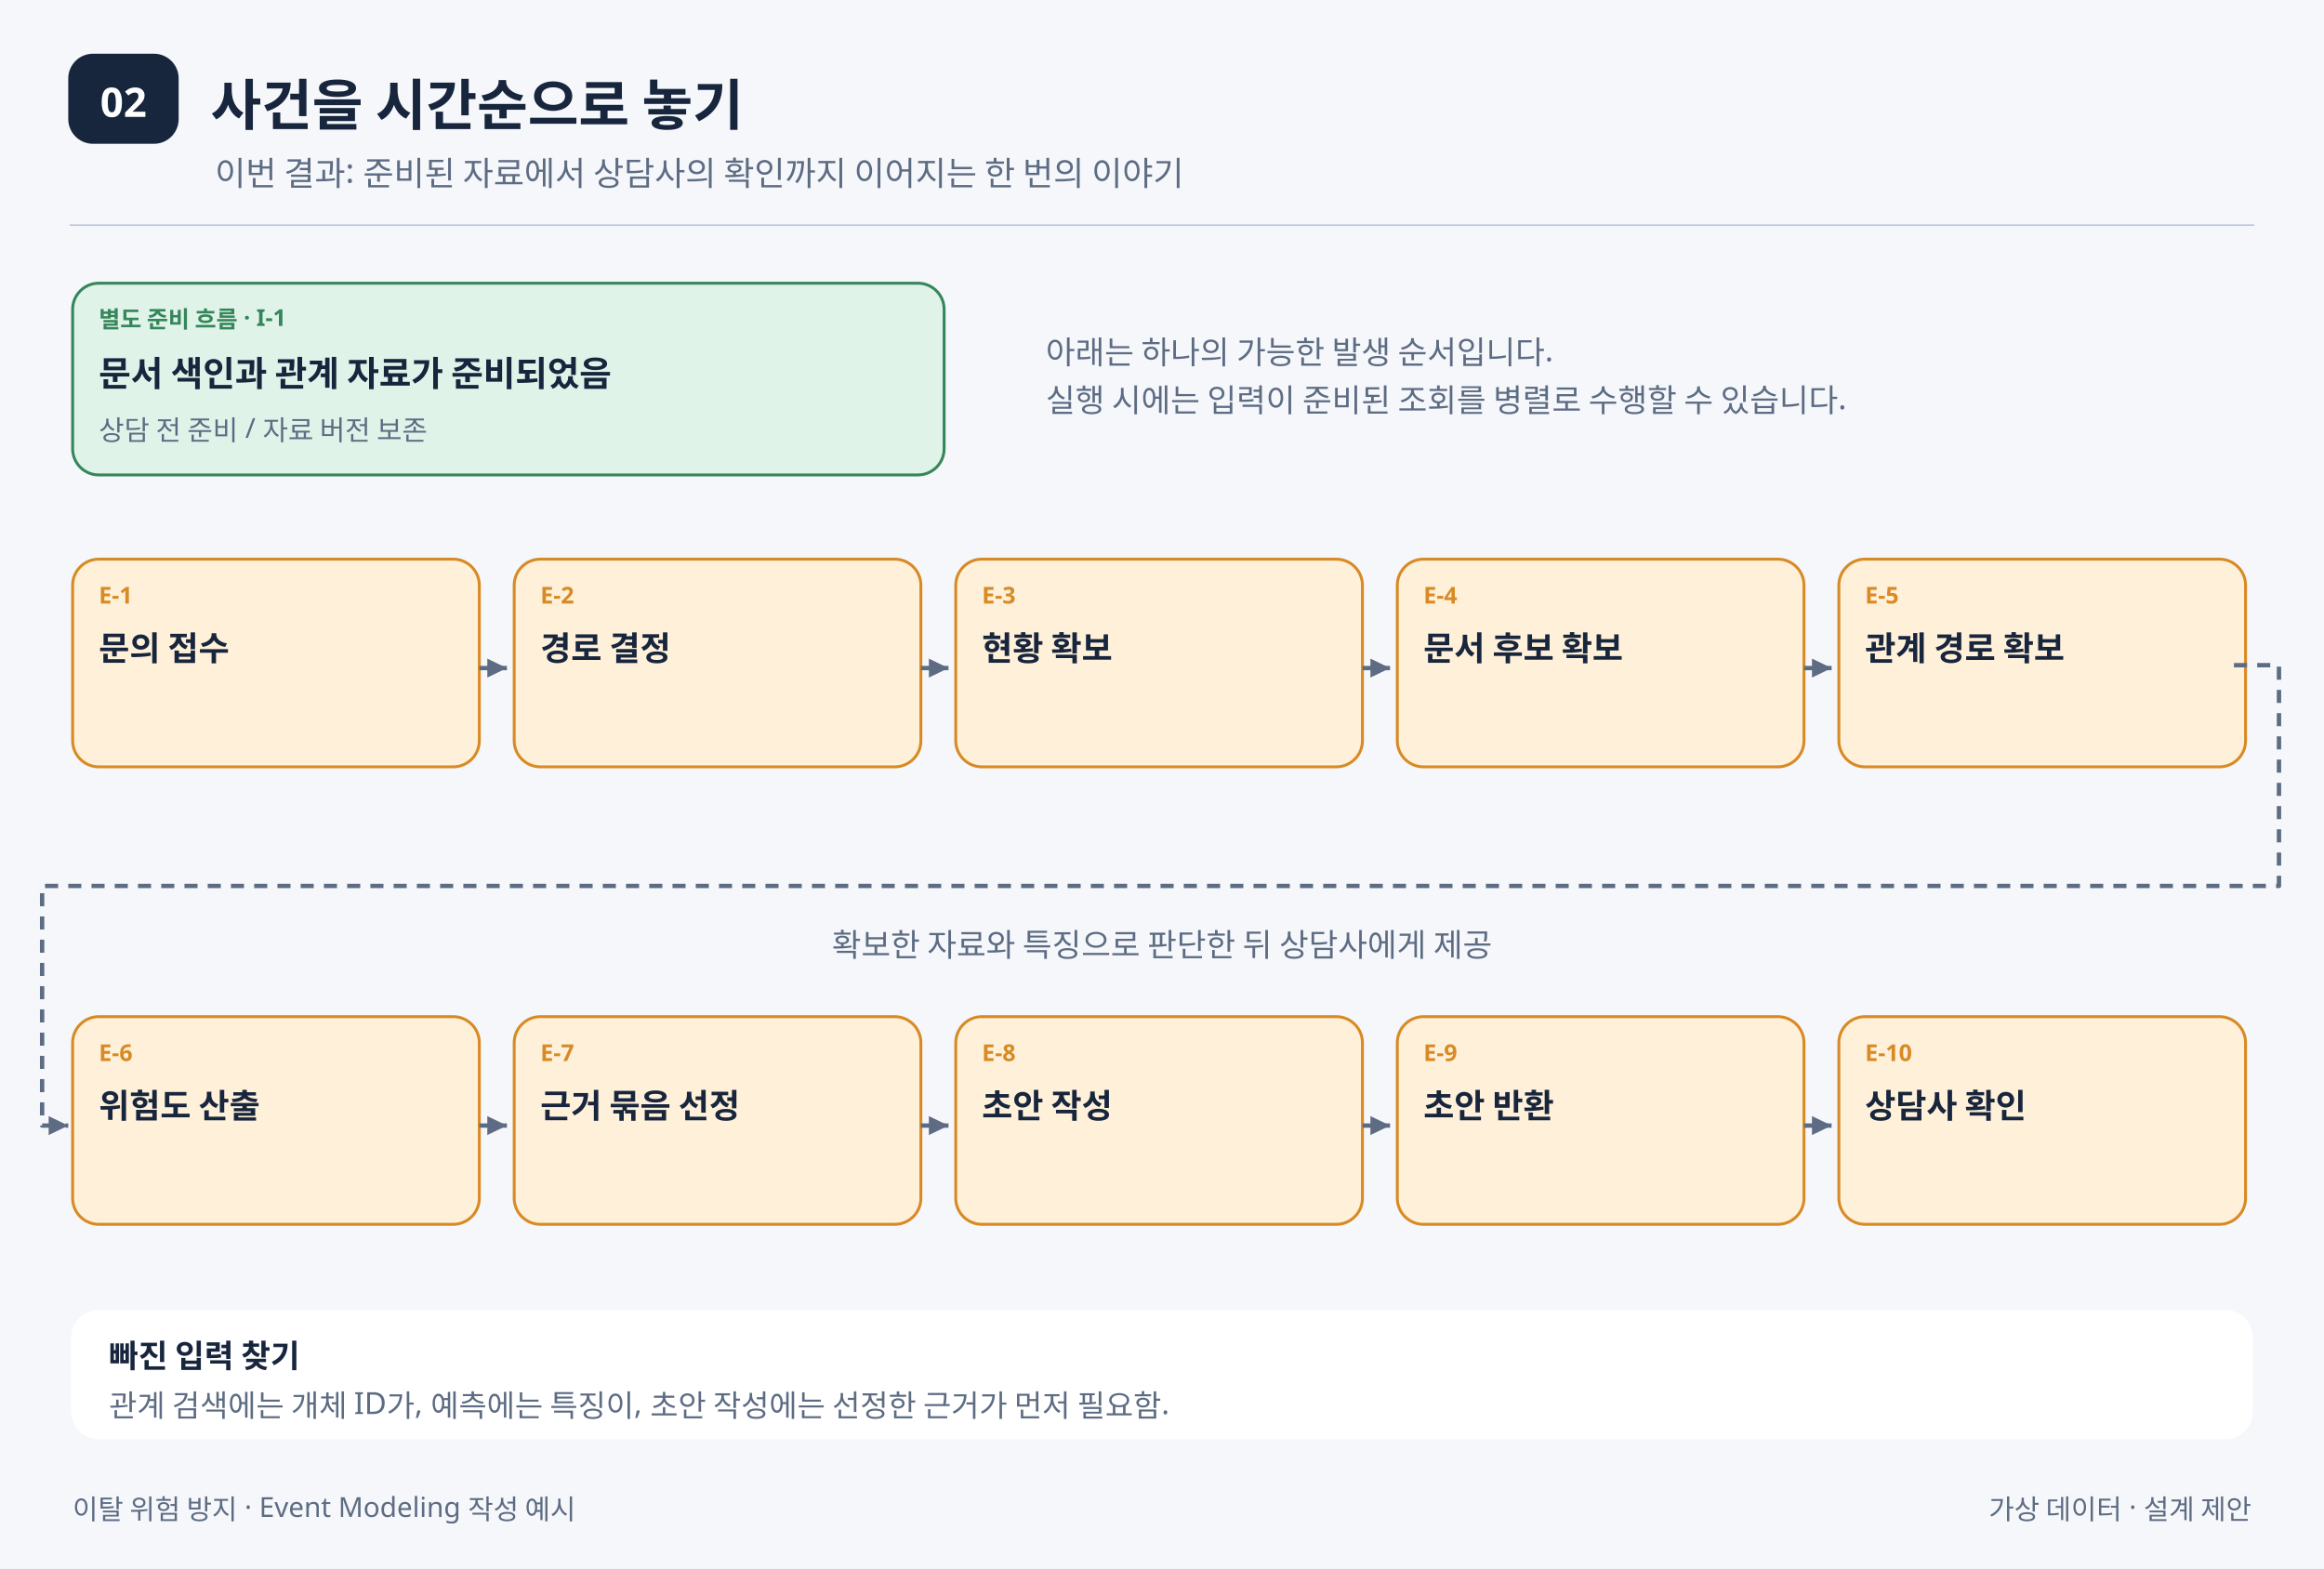
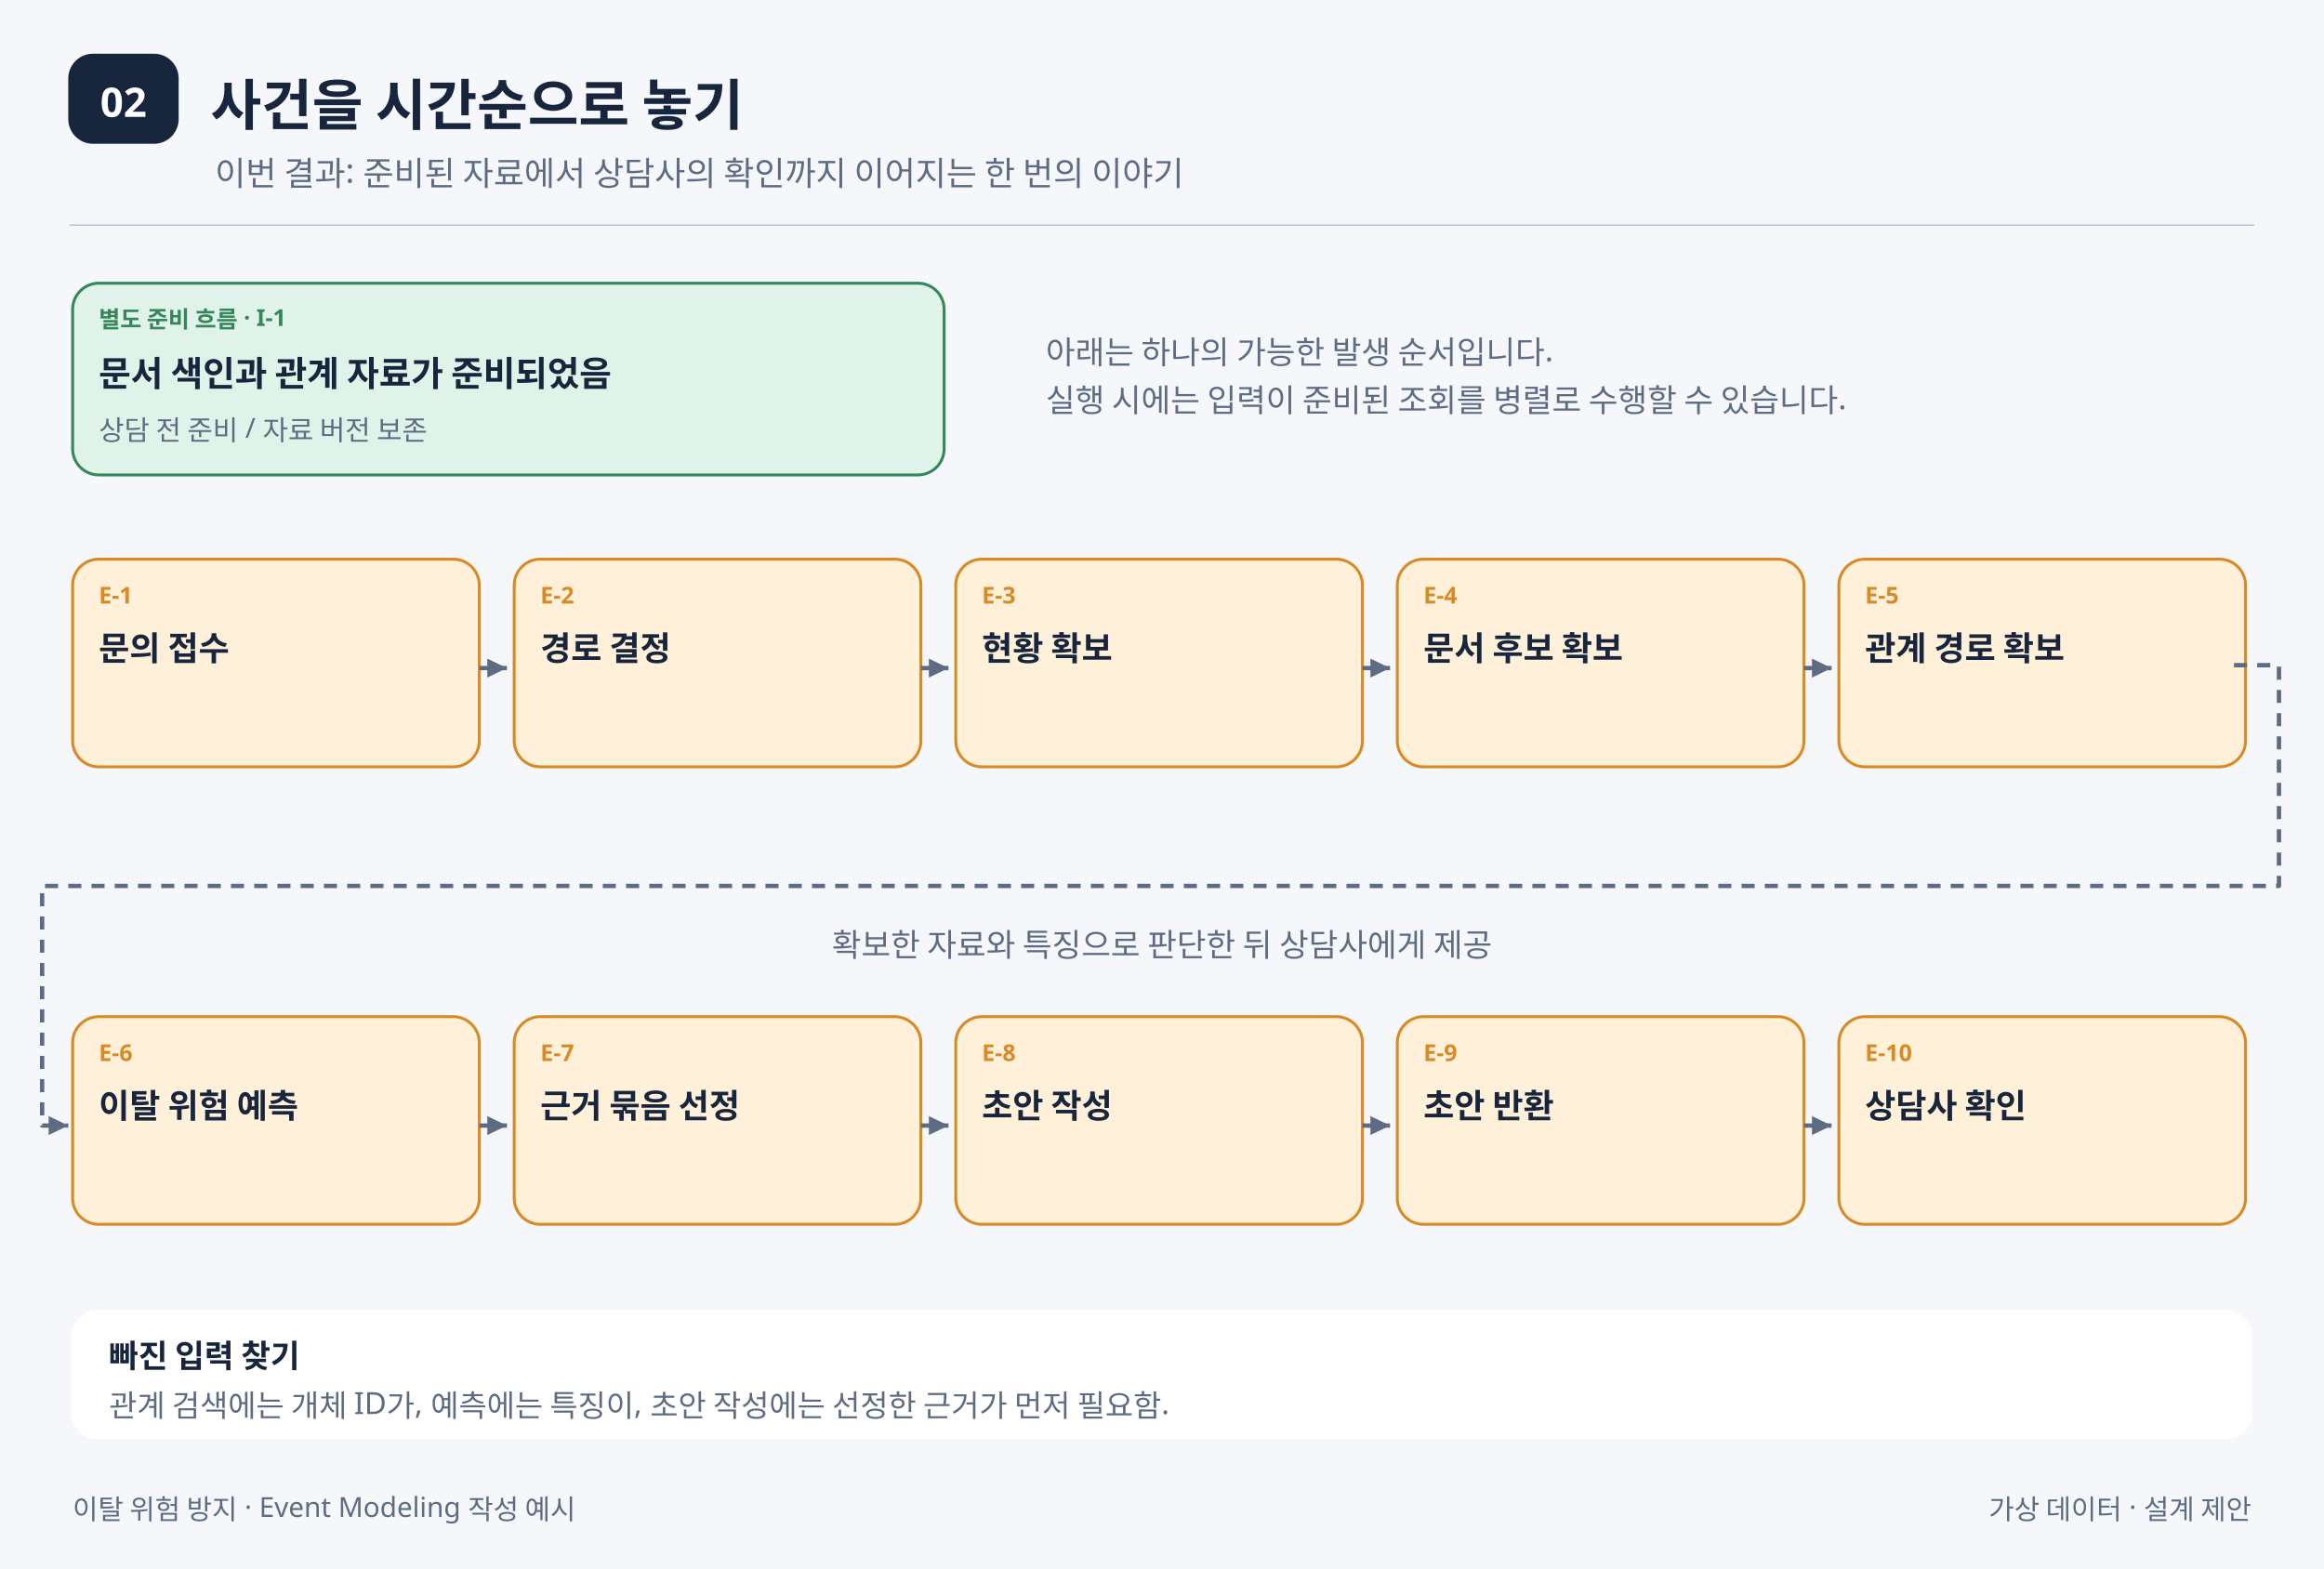
<svg xmlns="http://www.w3.org/2000/svg" width="1600" height="1080" viewBox="0 0 1600 1080">
  <rect width="1600" height="1080" fill="#F5F7FB" />
  <rect x="48" y="38" width="74" height="60" rx="16" fill="#18263D" stroke="#18263D" stroke-width="2" />
  <text x="85" y="80.48" text-anchor="middle" font-family="Malgun Gothic, sans-serif" font-size="28" font-weight="700" fill="#FFFFFF">02</text>
  <text x="145" y="86.08" text-anchor="start" font-family="Malgun Gothic, sans-serif" font-size="38" font-weight="700" fill="#18263D">사건을 시간순으로 놓기</text>
  <text x="148" y="127.68" text-anchor="start" font-family="Malgun Gothic, sans-serif" font-size="23" font-weight="400" fill="#5D6C83">이번 결과: 준비된 자료에서 상담사의 확인까지 이어지는 한 번의 이야기</text>
  <polyline points="48,155 1552,155" fill="none" stroke="#B9C6D7" stroke-width="1" stroke-dasharray="none" stroke-linejoin="round" />
  <text x="50" y="1046.04" text-anchor="start" font-family="Malgun Gothic, sans-serif" font-size="19" font-weight="400" fill="#5D6C83">이탈 위험 방지 · Event Modeling 작성 예시</text>
  <text x="1550" y="1046.04" text-anchor="end" font-family="Malgun Gothic, sans-serif" font-size="19" font-weight="400" fill="#5D6C83">가상 데이터 · 설계 제안</text>
  <rect x="50" y="195" width="600" height="132" rx="18" fill="#E0F3E9" stroke="#36865B" stroke-width="2" />
  <text x="68" y="225.56" text-anchor="start" font-family="Malgun Gothic, sans-serif" font-size="16" font-weight="700" fill="#36865B">별도 준비 흐름 · I-1</text>
  <text x="68" y="265.84" text-anchor="start" font-family="Malgun Gothic, sans-serif" font-size="24" font-weight="700" fill="#18263D">문서 색인과 관계 자료가 준비되었음</text>
  <text x="68" y="303.04" text-anchor="start" font-family="Malgun Gothic, sans-serif" font-size="19" font-weight="400" fill="#5D6C83">상담 전 준비 / 자료 버전 보존</text>
  <text x="720" y="250.52" text-anchor="start" font-family="Malgun Gothic, sans-serif" font-size="22" font-weight="400" fill="#5D6C83">아래는 하나의 가능한 발생 순서입니다.</text>
  <text x="720" y="283.52" text-anchor="start" font-family="Malgun Gothic, sans-serif" font-size="22" font-weight="400" fill="#5D6C83">실행 시에는 입력이 준비된 조회를 병렬로 수행할 수 있습니다.</text>
  <rect x="50" y="385" width="280" height="143" rx="18" fill="#FFF0D9" stroke="#D88A24" stroke-width="2" />
  <text x="68" y="415.56" text-anchor="start" font-family="Malgun Gothic, sans-serif" font-size="16" font-weight="700" fill="#D88A24">E-1</text>
  <text x="68" y="454.68" text-anchor="start" font-family="Malgun Gothic, sans-serif" font-size="23" font-weight="700" fill="#18263D">문의 접수</text>
  <polyline points="330,460 349,460" fill="none" stroke="#5D6C83" stroke-width="3" stroke-dasharray="none" stroke-linejoin="round" />
  <polygon points="349,460 335.493,466.524 335.493,453.476" fill="#5D6C83" />
  <rect x="354" y="385" width="280" height="143" rx="18" fill="#FFF0D9" stroke="#D88A24" stroke-width="2" />
  <text x="372" y="415.56" text-anchor="start" font-family="Malgun Gothic, sans-serif" font-size="16" font-weight="700" fill="#D88A24">E-2</text>
  <text x="372" y="454.68" text-anchor="start" font-family="Malgun Gothic, sans-serif" font-size="23" font-weight="700" fill="#18263D">경로 결정</text>
  <polyline points="634,460 653,460" fill="none" stroke="#5D6C83" stroke-width="3" stroke-dasharray="none" stroke-linejoin="round" />
  <polygon points="653,460 639.493,466.524 639.493,453.476" fill="#5D6C83" />
  <rect x="658" y="385" width="280" height="143" rx="18" fill="#FFF0D9" stroke="#D88A24" stroke-width="2" />
  <text x="676" y="415.56" text-anchor="start" font-family="Malgun Gothic, sans-serif" font-size="16" font-weight="700" fill="#D88A24">E-3</text>
  <text x="676" y="454.68" text-anchor="start" font-family="Malgun Gothic, sans-serif" font-size="23" font-weight="700" fill="#18263D">현황 확보</text>
  <polyline points="938,460 957,460" fill="none" stroke="#5D6C83" stroke-width="3" stroke-dasharray="none" stroke-linejoin="round" />
  <polygon points="957,460 943.493,466.524 943.493,453.476" fill="#5D6C83" />
  <rect x="962" y="385" width="280" height="143" rx="18" fill="#FFF0D9" stroke="#D88A24" stroke-width="2" />
  <text x="980" y="415.56" text-anchor="start" font-family="Malgun Gothic, sans-serif" font-size="16" font-weight="700" fill="#D88A24">E-4</text>
  <text x="980" y="454.68" text-anchor="start" font-family="Malgun Gothic, sans-serif" font-size="23" font-weight="700" fill="#18263D">문서 후보 확보</text>
  <polyline points="1242,460 1261,460" fill="none" stroke="#5D6C83" stroke-width="3" stroke-dasharray="none" stroke-linejoin="round" />
  <polygon points="1261,460 1247.493,466.524 1247.493,453.476" fill="#5D6C83" />
  <rect x="1266" y="385" width="280" height="143" rx="18" fill="#FFF0D9" stroke="#D88A24" stroke-width="2" />
  <text x="1284" y="415.56" text-anchor="start" font-family="Malgun Gothic, sans-serif" font-size="16" font-weight="700" fill="#D88A24">E-5</text>
  <text x="1284" y="454.68" text-anchor="start" font-family="Malgun Gothic, sans-serif" font-size="23" font-weight="700" fill="#18263D">관계 경로 확보</text>
  <rect x="50" y="700" width="280" height="143" rx="18" fill="#FFF0D9" stroke="#D88A24" stroke-width="2" />
  <text x="68" y="730.56" text-anchor="start" font-family="Malgun Gothic, sans-serif" font-size="16" font-weight="700" fill="#D88A24">E-6</text>
-   <text x="68" y="769.68" text-anchor="start" font-family="Malgun Gothic, sans-serif" font-size="23" font-weight="700" fill="#18263D">위험도 산출</text>
+   <text x="68" y="769.68" text-anchor="start" font-family="Malgun Gothic, sans-serif" font-size="23" font-weight="700" fill="#18263D">이탈 위험 예측</text>
  <polyline points="330,775 349,775" fill="none" stroke="#5D6C83" stroke-width="3" stroke-dasharray="none" stroke-linejoin="round" />
  <polygon points="349,775 335.493,781.524 335.493,768.476" fill="#5D6C83" />
  <rect x="354" y="700" width="280" height="143" rx="18" fill="#FFF0D9" stroke="#D88A24" stroke-width="2" />
  <text x="372" y="730.56" text-anchor="start" font-family="Malgun Gothic, sans-serif" font-size="16" font-weight="700" fill="#D88A24">E-7</text>
  <text x="372" y="769.68" text-anchor="start" font-family="Malgun Gothic, sans-serif" font-size="23" font-weight="700" fill="#18263D">근거 묶음 선정</text>
  <polyline points="634,775 653,775" fill="none" stroke="#5D6C83" stroke-width="3" stroke-dasharray="none" stroke-linejoin="round" />
  <polygon points="653,775 639.493,781.524 639.493,768.476" fill="#5D6C83" />
  <rect x="658" y="700" width="280" height="143" rx="18" fill="#FFF0D9" stroke="#D88A24" stroke-width="2" />
  <text x="676" y="730.56" text-anchor="start" font-family="Malgun Gothic, sans-serif" font-size="16" font-weight="700" fill="#D88A24">E-8</text>
  <text x="676" y="769.68" text-anchor="start" font-family="Malgun Gothic, sans-serif" font-size="23" font-weight="700" fill="#18263D">초안 작성</text>
  <polyline points="938,775 957,775" fill="none" stroke="#5D6C83" stroke-width="3" stroke-dasharray="none" stroke-linejoin="round" />
  <polygon points="957,775 943.493,781.524 943.493,768.476" fill="#5D6C83" />
  <rect x="962" y="700" width="280" height="143" rx="18" fill="#FFF0D9" stroke="#D88A24" stroke-width="2" />
  <text x="980" y="730.56" text-anchor="start" font-family="Malgun Gothic, sans-serif" font-size="16" font-weight="700" fill="#D88A24">E-9</text>
  <text x="980" y="769.68" text-anchor="start" font-family="Malgun Gothic, sans-serif" font-size="23" font-weight="700" fill="#18263D">초안 반환</text>
  <polyline points="1242,775 1261,775" fill="none" stroke="#5D6C83" stroke-width="3" stroke-dasharray="none" stroke-linejoin="round" />
  <polygon points="1261,775 1247.493,781.524 1247.493,768.476" fill="#5D6C83" />
  <rect x="1266" y="700" width="280" height="143" rx="18" fill="#FFF0D9" stroke="#D88A24" stroke-width="2" />
  <text x="1284" y="730.56" text-anchor="start" font-family="Malgun Gothic, sans-serif" font-size="16" font-weight="700" fill="#D88A24">E-10</text>
  <text x="1284" y="769.68" text-anchor="start" font-family="Malgun Gothic, sans-serif" font-size="23" font-weight="700" fill="#18263D">상담사 확인</text>
  <polyline points="1538,458 1569,458 1569,610 29,610 29,775 47,775" fill="none" stroke="#5D6C83" stroke-width="3" stroke-dasharray="9 7" stroke-linejoin="round" />
  <polygon points="47,775 33.493,781.524 33.493,768.476" fill="#5D6C83" />
  <text x="800" y="658.52" text-anchor="middle" font-family="Malgun Gothic, sans-serif" font-size="22" font-weight="400" fill="#5D6C83">확보한 자료와 특징으로 판단한 뒤 상담사에게 제공</text>
  <rect x="50" y="903" width="1500" height="87" rx="18" fill="#FFFFFF" stroke="#FFFFFF" stroke-width="2" />
  <text x="75" y="941.52" text-anchor="start" font-family="Malgun Gothic, sans-serif" font-size="22" font-weight="700" fill="#18263D">빠진 입력 찾기</text>
  <text x="75" y="975.36" text-anchor="start" font-family="Malgun Gothic, sans-serif" font-size="21" font-weight="400" fill="#5D6C83">관계 검색에는 개체 ID가, 예측에는 특징이, 초안 작성에는 선정한 근거가 먼저 필요함.</text>
</svg>
